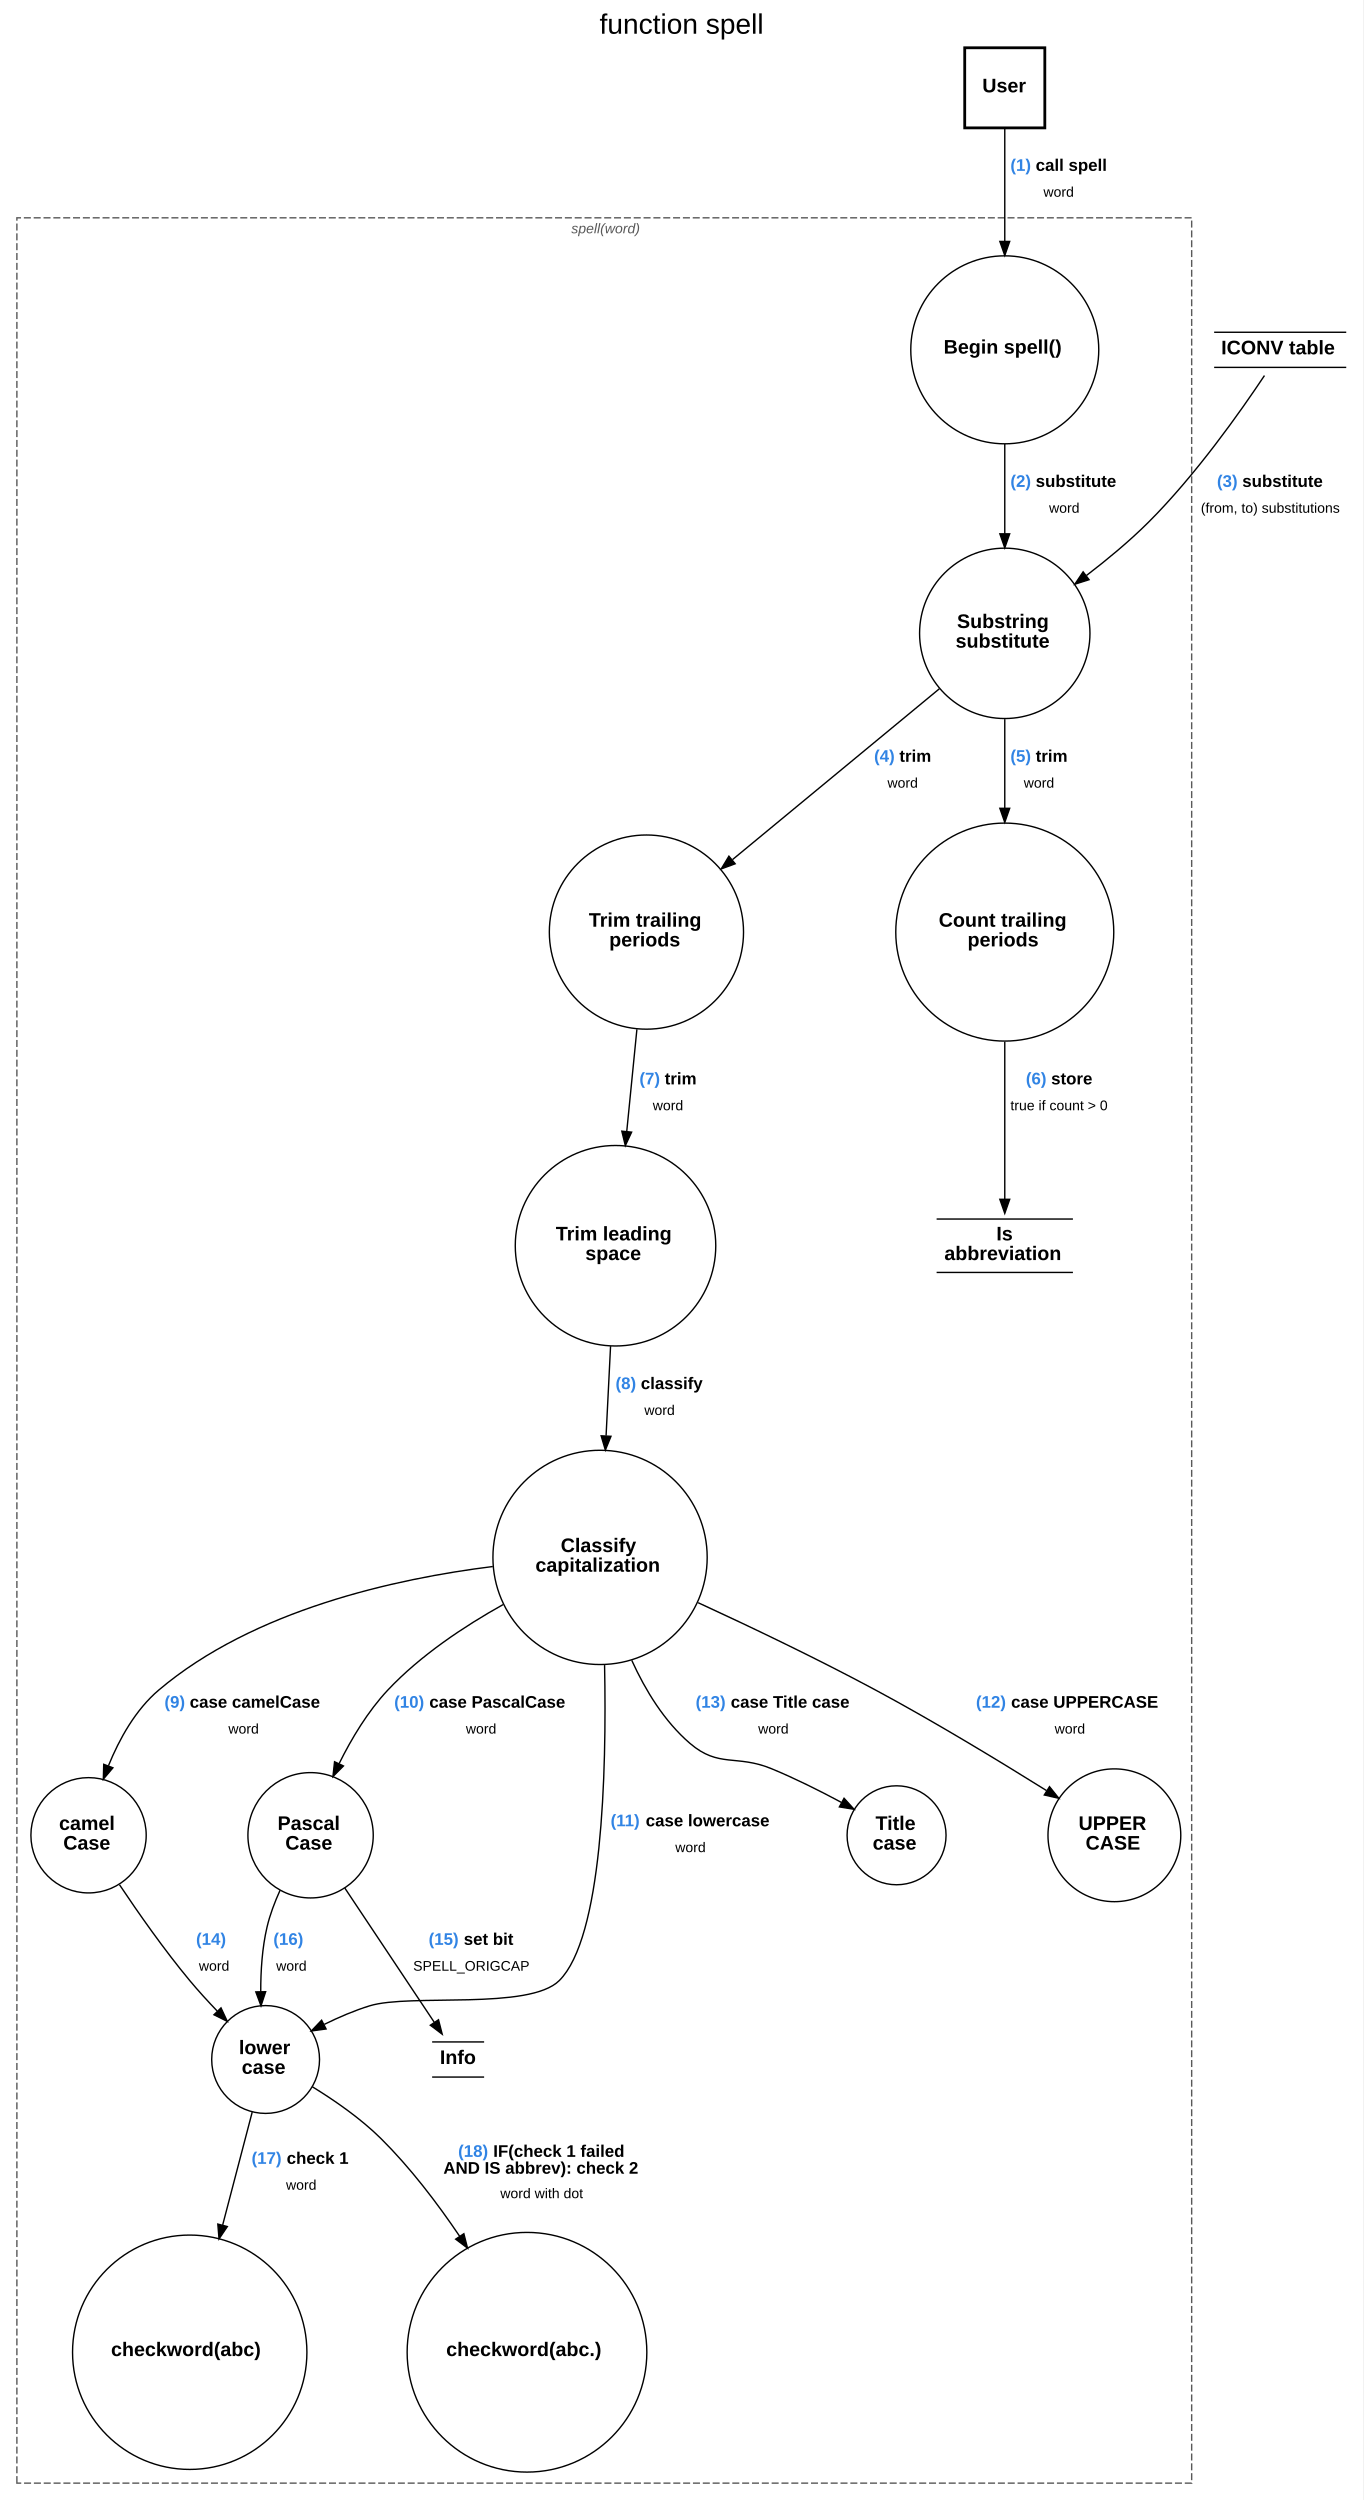
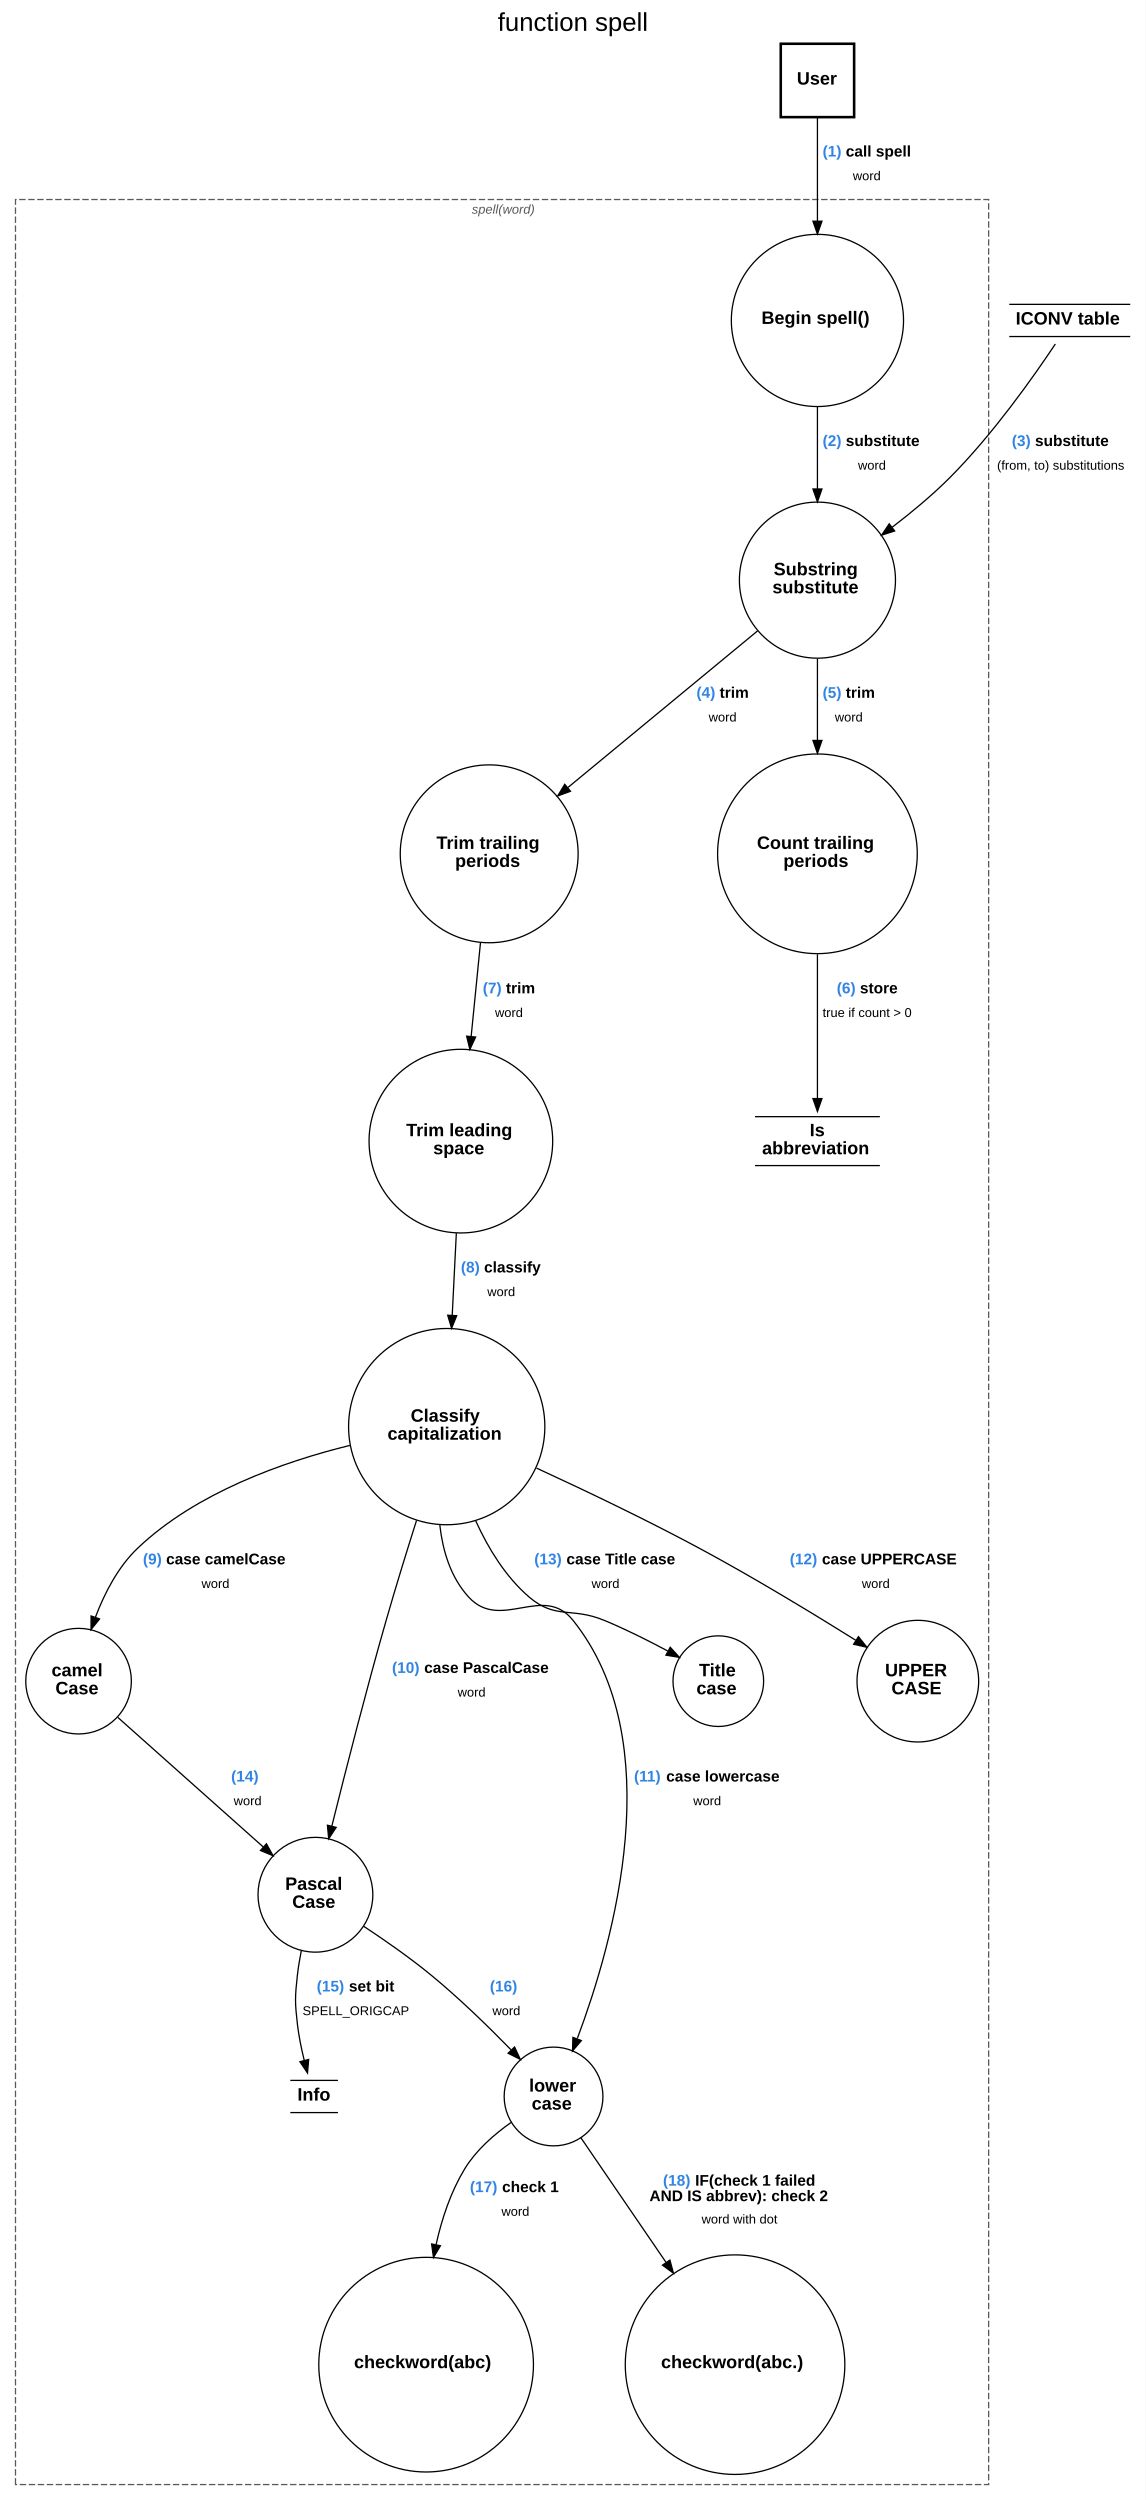
- <svg xmlns="http://www.w3.org/2000/svg" width="970pt" height="1779pt" viewBox="0.00 0.00 970.00 1779.05">
-   <g id="graph0" class="graph" transform="scale(1 1) rotate(0) translate(4 1775.05)">
-     <polygon fill="white" stroke="none" points="-4,4 -4,-1775.05 966,-1775.05 966,4 -4,4" />
-     <text text-anchor="middle" x="481" y="-1751.05" font-family="Arial" font-size="20.00">function spell</text>
+ <svg xmlns="http://www.w3.org/2000/svg" width="890pt" height="1942pt" viewBox="0.00 0.00 890.00 1942.14">
+   <g id="graph0" class="graph" transform="scale(1 1) rotate(0) translate(4 1938.14)">
+     <polygon fill="white" stroke="none" points="-4,4 -4,-1938.14 886,-1938.14 886,4 -4,4" />
+     <text text-anchor="middle" x="441" y="-1914.14" font-family="Arial" font-size="20.00">function spell</text>
    <g id="clust1" class="cluster">
-       <polygon fill="none" stroke="#595959" stroke-dasharray="5,2" points="8,-8 8,-1620.05 844,-1620.05 844,-8 8,-8" />
-       <text text-anchor="start" x="402.5" y="-1609.05" font-family="Arial" font-style="italic" font-size="10.00" fill="#595959">spell(word)</text>
+       <polygon fill="none" stroke="#595959" stroke-dasharray="5,2" points="8,-8 8,-1783.14 764,-1783.14 764,-8 8,-8" />
+       <text text-anchor="start" x="362.5" y="-1772.14" font-family="Arial" font-style="italic" font-size="10.00" fill="#595959">spell(word)</text>
    </g>
    <g id="node1" class="node">
-       <polygon fill="none" stroke="black" stroke-width="2" points="739.5,-1741.05 682.5,-1741.05 682.5,-1684.05 739.5,-1684.05 739.5,-1741.05" />
-       <text text-anchor="start" x="695" y="-1709.35" font-family="Arial" font-weight="bold" font-size="14.00">User</text>
+       <polygon fill="none" stroke="black" stroke-width="2" points="659.5,-1904.14 602.5,-1904.14 602.5,-1847.14 659.5,-1847.14 659.5,-1904.14" />
+       <text text-anchor="start" x="615" y="-1872.44" font-family="Arial" font-weight="bold" font-size="14.00">User</text>
    </g>
    <g id="node3" class="node">
-       <ellipse fill="none" stroke="black" cx="711" cy="-1526.11" rx="66.888" ry="66.888" />
-       <text text-anchor="start" x="667.5" y="-1523.41" font-family="Arial" font-weight="bold" font-size="14.00">Begin spell()</text>
+       <ellipse fill="none" stroke="black" cx="631" cy="-1689.2" rx="66.888" ry="66.888" />
+       <text text-anchor="start" x="587.5" y="-1686.5" font-family="Arial" font-weight="bold" font-size="14.00">Begin spell()</text>
    </g>
    <g id="edge1" class="edge">
-       <path fill="none" stroke="black" d="M711,-1683.94C711,-1662.54 711,-1631.82 711,-1603.23" />
-       <polygon fill="black" stroke="black" points="714.5,-1603.23 711,-1593.23 707.5,-1603.23 714.5,-1603.23" />
-       <text text-anchor="start" x="715" y="-1653.45" font-family="Arial" font-weight="bold" font-size="12.00" fill="#3184e4">(1) </text>
-       <text text-anchor="start" x="733" y="-1653.45" font-family="Arial" font-weight="bold" font-size="12.00">call spell</text>
-       <text text-anchor="start" x="738.5" y="-1635.05" font-family="Arial" font-size="10.00">word</text>
+       <path fill="none" stroke="black" d="M631,-1847.03C631,-1825.64 631,-1794.92 631,-1766.33" />
+       <polygon fill="black" stroke="black" points="634.5,-1766.32 631,-1756.32 627.5,-1766.32 634.5,-1766.32" />
+       <text text-anchor="start" x="635" y="-1816.54" font-family="Arial" font-weight="bold" font-size="12.00" fill="#3184e4">(1) </text>
+       <text text-anchor="start" x="653" y="-1816.54" font-family="Arial" font-weight="bold" font-size="12.00">call spell</text>
+       <text text-anchor="start" x="658.5" y="-1798.14" font-family="Arial" font-size="10.00">word</text>
    </g>
    <g id="node2" class="node">
-       <text text-anchor="start" x="865" y="-1522.91" font-family="Arial" font-weight="bold" font-size="14.00">ICONV table</text>
-       <polyline fill="none" stroke="black" points="860,-1513.61 954,-1513.61 " />
-       <polyline fill="none" stroke="black" points="954,-1538.61 860,-1538.61 " />
+       <text text-anchor="start" x="785" y="-1686" font-family="Arial" font-weight="bold" font-size="14.00">ICONV table</text>
+       <polyline fill="none" stroke="black" points="780,-1676.7 874,-1676.7 " />
+       <polyline fill="none" stroke="black" points="874,-1701.7 780,-1701.7 " />
    </g>
    <g id="node4" class="node">
-       <ellipse fill="none" stroke="black" cx="711" cy="-1324.35" rx="60.623" ry="60.623" />
-       <text text-anchor="start" x="677" y="-1328.15" font-family="Arial" font-weight="bold" font-size="14.00">Substring</text>
-       <text text-anchor="start" x="676" y="-1314.15" font-family="Arial" font-weight="bold" font-size="14.00">substitute</text>
+       <ellipse fill="none" stroke="black" cx="631" cy="-1487.45" rx="60.623" ry="60.623" />
+       <text text-anchor="start" x="597" y="-1491.25" font-family="Arial" font-weight="bold" font-size="14.00">Substring</text>
+       <text text-anchor="start" x="596" y="-1477.25" font-family="Arial" font-weight="bold" font-size="14.00">substitute</text>
    </g>
    <g id="edge3" class="edge">
-       <path fill="none" stroke="black" d="M895.809,-1507.8C879.361,-1483.08 846.919,-1436.91 813,-1403.16 799.678,-1389.91 784.058,-1376.94 769.101,-1365.5" />
-       <polygon fill="black" stroke="black" points="770.974,-1362.53 760.879,-1359.32 766.766,-1368.13 770.974,-1362.53" />
-       <text text-anchor="start" x="862" y="-1428.56" font-family="Arial" font-weight="bold" font-size="12.00" fill="#3184e4">(3) </text>
-       <text text-anchor="start" x="880" y="-1428.56" font-family="Arial" font-weight="bold" font-size="12.00">substitute</text>
-       <text text-anchor="start" x="850.5" y="-1410.16" font-family="Arial" font-size="10.00">(from, to) substitutions</text>
+       <path fill="none" stroke="black" d="M815.809,-1670.9C799.361,-1646.18 766.919,-1600.01 733,-1566.26 719.678,-1553 704.058,-1540.03 689.101,-1528.6" />
+       <polygon fill="black" stroke="black" points="690.974,-1525.63 680.879,-1522.41 686.766,-1531.22 690.974,-1525.63" />
+       <text text-anchor="start" x="782" y="-1591.66" font-family="Arial" font-weight="bold" font-size="12.00" fill="#3184e4">(3) </text>
+       <text text-anchor="start" x="800" y="-1591.66" font-family="Arial" font-weight="bold" font-size="12.00">substitute</text>
+       <text text-anchor="start" x="770.5" y="-1573.26" font-family="Arial" font-size="10.00">(from, to) substitutions</text>
    </g>
    <g id="edge2" class="edge">
-       <path fill="none" stroke="black" d="M711,-1459.14C711,-1438.64 711,-1415.96 711,-1395.2" />
-       <polygon fill="black" stroke="black" points="714.5,-1395.18 711,-1385.18 707.5,-1395.18 714.5,-1395.18" />
-       <text text-anchor="start" x="715" y="-1428.56" font-family="Arial" font-weight="bold" font-size="12.00" fill="#3184e4">(2) </text>
-       <text text-anchor="start" x="733" y="-1428.56" font-family="Arial" font-weight="bold" font-size="12.00">substitute</text>
-       <text text-anchor="start" x="742.5" y="-1410.16" font-family="Arial" font-size="10.00">word</text>
+       <path fill="none" stroke="black" d="M631,-1622.24C631,-1601.73 631,-1579.06 631,-1558.29" />
+       <polygon fill="black" stroke="black" points="634.5,-1558.27 631,-1548.27 627.5,-1558.27 634.5,-1558.27" />
+       <text text-anchor="start" x="635" y="-1591.66" font-family="Arial" font-weight="bold" font-size="12.00" fill="#3184e4">(2) </text>
+       <text text-anchor="start" x="653" y="-1591.66" font-family="Arial" font-weight="bold" font-size="12.00">substitute</text>
+       <text text-anchor="start" x="662.5" y="-1573.26" font-family="Arial" font-size="10.00">word</text>
    </g>
    <g id="node5" class="node">
-       <ellipse fill="none" stroke="black" cx="456" cy="-1111.76" rx="69.094" ry="69.094" />
-       <text text-anchor="start" x="415" y="-1115.56" font-family="Arial" font-weight="bold" font-size="14.00">Trim trailing</text>
-       <text text-anchor="start" x="429.5" y="-1101.56" font-family="Arial" font-weight="bold" font-size="14.00">periods</text>
+       <ellipse fill="none" stroke="black" cx="376" cy="-1274.85" rx="69.094" ry="69.094" />
+       <text text-anchor="start" x="335" y="-1278.65" font-family="Arial" font-weight="bold" font-size="14.00">Trim trailing</text>
+       <text text-anchor="start" x="349.5" y="-1264.65" font-family="Arial" font-weight="bold" font-size="14.00">periods</text>
    </g>
    <g id="edge4" class="edge">
-       <path fill="none" stroke="black" d="M664.526,-1284.97C623.193,-1250.83 562.462,-1200.68 517.189,-1163.29" />
-       <polygon fill="black" stroke="black" points="519.148,-1160.37 509.208,-1156.7 514.69,-1165.77 519.148,-1160.37" />
-       <text text-anchor="start" x="618" y="-1232.94" font-family="Arial" font-weight="bold" font-size="12.00" fill="#3184e4">(4) </text>
-       <text text-anchor="start" x="636" y="-1232.94" font-family="Arial" font-weight="bold" font-size="12.00">trim</text>
-       <text text-anchor="start" x="627.5" y="-1214.54" font-family="Arial" font-size="10.00">word</text>
+       <path fill="none" stroke="black" d="M584.526,-1448.06C543.193,-1413.93 482.462,-1363.77 437.189,-1326.39" />
+       <polygon fill="black" stroke="black" points="439.148,-1323.46 429.208,-1319.79 434.69,-1328.86 439.148,-1323.46" />
+       <text text-anchor="start" x="537" y="-1396.03" font-family="Arial" font-weight="bold" font-size="12.00" fill="#3184e4">(4) </text>
+       <text text-anchor="start" x="555" y="-1396.03" font-family="Arial" font-weight="bold" font-size="12.00">trim</text>
+       <text text-anchor="start" x="546.5" y="-1377.63" font-family="Arial" font-size="10.00">word</text>
    </g>
    <g id="node6" class="node">
-       <ellipse fill="none" stroke="black" cx="711" cy="-1111.76" rx="77.564" ry="77.564" />
-       <text text-anchor="start" x="664" y="-1115.56" font-family="Arial" font-weight="bold" font-size="14.00">Count trailing</text>
-       <text text-anchor="start" x="684.5" y="-1101.56" font-family="Arial" font-weight="bold" font-size="14.00">periods</text>
+       <ellipse fill="none" stroke="black" cx="631" cy="-1274.85" rx="77.564" ry="77.564" />
+       <text text-anchor="start" x="584" y="-1278.65" font-family="Arial" font-weight="bold" font-size="14.00">Count trailing</text>
+       <text text-anchor="start" x="604.5" y="-1264.65" font-family="Arial" font-weight="bold" font-size="14.00">periods</text>
    </g>
    <g id="edge5" class="edge">
-       <path fill="none" stroke="black" d="M711,-1263.28C711,-1243.55 711,-1221.21 711,-1199.88" />
-       <polygon fill="black" stroke="black" points="714.5,-1199.85 711,-1189.85 707.5,-1199.85 714.5,-1199.85" />
-       <text text-anchor="start" x="715" y="-1232.94" font-family="Arial" font-weight="bold" font-size="12.00" fill="#3184e4">(5) </text>
-       <text text-anchor="start" x="733" y="-1232.94" font-family="Arial" font-weight="bold" font-size="12.00">trim</text>
-       <text text-anchor="start" x="724.5" y="-1214.54" font-family="Arial" font-size="10.00">word</text>
+       <path fill="none" stroke="black" d="M631,-1426.38C631,-1406.65 631,-1384.3 631,-1362.98" />
+       <polygon fill="black" stroke="black" points="634.5,-1362.94 631,-1352.94 627.5,-1362.94 634.5,-1362.94" />
+       <text text-anchor="start" x="635" y="-1396.03" font-family="Arial" font-weight="bold" font-size="12.00" fill="#3184e4">(5) </text>
+       <text text-anchor="start" x="653" y="-1396.03" font-family="Arial" font-weight="bold" font-size="12.00">trim</text>
+       <text text-anchor="start" x="644.5" y="-1377.63" font-family="Arial" font-size="10.00">word</text>
    </g>
    <g id="node7" class="node">
-       <ellipse fill="none" stroke="black" cx="434" cy="-888.558" rx="71.336" ry="71.336" />
-       <text text-anchor="start" x="391.5" y="-892.358" font-family="Arial" font-weight="bold" font-size="14.00">Trim leading</text>
-       <text text-anchor="start" x="412.5" y="-878.358" font-family="Arial" font-weight="bold" font-size="14.00">space</text>
+       <ellipse fill="none" stroke="black" cx="354" cy="-1051.65" rx="71.336" ry="71.336" />
+       <text text-anchor="start" x="311.5" y="-1055.45" font-family="Arial" font-weight="bold" font-size="14.00">Trim leading</text>
+       <text text-anchor="start" x="332.5" y="-1041.45" font-family="Arial" font-weight="bold" font-size="14.00">space</text>
    </g>
    <g id="edge7" class="edge">
-       <path fill="none" stroke="black" d="M449.22,-1042.59C446.933,-1019.59 444.359,-993.717 441.988,-969.876" />
-       <polygon fill="black" stroke="black" points="445.458,-969.401 440.986,-959.797 438.493,-970.094 445.458,-969.401" />
-       <text text-anchor="start" x="451" y="-1003.38" font-family="Arial" font-weight="bold" font-size="12.00" fill="#3184e4">(7) </text>
-       <text text-anchor="start" x="469" y="-1003.38" font-family="Arial" font-weight="bold" font-size="12.00">trim</text>
-       <text text-anchor="start" x="460.5" y="-984.975" font-family="Arial" font-size="10.00">word</text>
+       <path fill="none" stroke="black" d="M369.22,-1205.68C366.933,-1182.69 364.359,-1156.81 361.988,-1132.97" />
+       <polygon fill="black" stroke="black" points="365.458,-1132.5 360.986,-1122.89 358.493,-1133.19 365.458,-1132.5" />
+       <text text-anchor="start" x="371" y="-1166.47" font-family="Arial" font-weight="bold" font-size="12.00" fill="#3184e4">(7) </text>
+       <text text-anchor="start" x="389" y="-1166.47" font-family="Arial" font-weight="bold" font-size="12.00">trim</text>
+       <text text-anchor="start" x="380.5" y="-1148.07" font-family="Arial" font-size="10.00">word</text>
    </g>
    <g id="node9" class="node">
-       <text text-anchor="start" x="705" y="-892.358" font-family="Arial" font-weight="bold" font-size="14.00">Is</text>
-       <text text-anchor="start" x="668" y="-878.358" font-family="Arial" font-weight="bold" font-size="14.00">abbreviation</text>
-       <polyline fill="none" stroke="black" points="662.5,-869.558 759.5,-869.558 " />
-       <polyline fill="none" stroke="black" points="759.5,-907.558 662.5,-907.558 " />
+       <text text-anchor="start" x="625" y="-1055.45" font-family="Arial" font-weight="bold" font-size="14.00">Is</text>
+       <text text-anchor="start" x="588" y="-1041.45" font-family="Arial" font-weight="bold" font-size="14.00">abbreviation</text>
+       <polyline fill="none" stroke="black" points="582.5,-1032.65 679.5,-1032.65 " />
+       <polyline fill="none" stroke="black" points="679.5,-1070.65 582.5,-1070.65 " />
    </g>
    <g id="edge6" class="edge">
-       <path fill="none" stroke="black" d="M711,-1033.7C711,-995.281 711,-950.893 711,-921.639" />
-       <polygon fill="black" stroke="black" points="714.5,-921.584 711,-911.584 707.5,-921.585 714.5,-921.584" />
-       <text text-anchor="start" x="726" y="-1003.38" font-family="Arial" font-weight="bold" font-size="12.00" fill="#3184e4">(6) </text>
-       <text text-anchor="start" x="744" y="-1003.38" font-family="Arial" font-weight="bold" font-size="12.00">store</text>
-       <text text-anchor="start" x="715" y="-984.975" font-family="Arial" font-size="10.00">true if count &gt; 0</text>
+       <path fill="none" stroke="black" d="M631,-1196.8C631,-1158.38 631,-1113.99 631,-1084.73" />
+       <polygon fill="black" stroke="black" points="634.5,-1084.68 631,-1074.68 627.5,-1084.68 634.5,-1084.68" />
+       <text text-anchor="start" x="646" y="-1166.47" font-family="Arial" font-weight="bold" font-size="12.00" fill="#3184e4">(6) </text>
+       <text text-anchor="start" x="664" y="-1166.47" font-family="Arial" font-weight="bold" font-size="12.00">store</text>
+       <text text-anchor="start" x="635" y="-1148.07" font-family="Arial" font-size="10.00">true if count &gt; 0</text>
    </g>
    <g id="node8" class="node">
-       <ellipse fill="none" stroke="black" cx="423" cy="-666.772" rx="76.235" ry="76.235" />
-       <text text-anchor="start" x="395" y="-670.572" font-family="Arial" font-weight="bold" font-size="14.00">Classify</text>
-       <text text-anchor="start" x="377" y="-656.572" font-family="Arial" font-weight="bold" font-size="14.00">capitalization</text>
+       <ellipse fill="none" stroke="black" cx="343" cy="-829.868" rx="76.235" ry="76.235" />
+       <text text-anchor="start" x="315" y="-833.668" font-family="Arial" font-weight="bold" font-size="14.00">Classify</text>
+       <text text-anchor="start" x="297" y="-819.668" font-family="Arial" font-weight="bold" font-size="14.00">capitalization</text>
    </g>
    <g id="edge8" class="edge">
-       <path fill="none" stroke="black" d="M430.474,-817.109C429.459,-796.824 428.34,-774.47 427.284,-753.374" />
-       <polygon fill="black" stroke="black" points="430.767,-752.946 426.772,-743.134 423.776,-753.296 430.767,-752.946" />
-       <text text-anchor="start" x="434" y="-786.54" font-family="Arial" font-weight="bold" font-size="12.00" fill="#3184e4">(8) </text>
-       <text text-anchor="start" x="452" y="-786.54" font-family="Arial" font-weight="bold" font-size="12.00">classify</text>
-       <text text-anchor="start" x="454.5" y="-768.14" font-family="Arial" font-size="10.00">word</text>
+       <path fill="none" stroke="black" d="M350.474,-980.205C349.459,-959.919 348.34,-937.566 347.284,-916.47" />
+       <polygon fill="black" stroke="black" points="350.767,-916.042 346.772,-906.229 343.776,-916.392 350.767,-916.042" />
+       <text text-anchor="start" x="354" y="-949.635" font-family="Arial" font-weight="bold" font-size="12.00" fill="#3184e4">(8) </text>
+       <text text-anchor="start" x="372" y="-949.635" font-family="Arial" font-weight="bold" font-size="12.00">classify</text>
+       <text text-anchor="start" x="374.5" y="-931.235" font-family="Arial" font-size="10.00">word</text>
    </g>
    <g id="node10" class="node">
-       <ellipse fill="none" stroke="black" cx="59" cy="-469.029" rx="41.024" ry="41.024" />
-       <text text-anchor="start" x="38" y="-472.829" font-family="Arial" font-weight="bold" font-size="14.00">camel</text>
-       <text text-anchor="start" x="41" y="-458.829" font-family="Arial" font-weight="bold" font-size="14.00">Case</text>
+       <ellipse fill="none" stroke="black" cx="57" cy="-632.124" rx="41.024" ry="41.024" />
+       <text text-anchor="start" x="36" y="-635.924" font-family="Arial" font-weight="bold" font-size="14.00">camel</text>
+       <text text-anchor="start" x="39" y="-621.924" font-family="Arial" font-weight="bold" font-size="14.00">Case</text>
    </g>
    <g id="edge9" class="edge">
-       <path fill="none" stroke="black" d="M346.685,-660.287C277.513,-651.661 176.375,-629.471 109,-572.405 92.472,-558.406 80.936,-537.652 73.144,-518.484" />
-       <polygon fill="black" stroke="black" points="76.341,-517.043 69.51,-508.944 69.8,-519.535 76.341,-517.043" />
-       <text text-anchor="start" x="113" y="-559.805" font-family="Arial" font-weight="bold" font-size="12.00" fill="#3184e4">(9) </text>
-       <text text-anchor="start" x="131" y="-559.805" font-family="Arial" font-weight="bold" font-size="12.00">case camelCase</text>
-       <text text-anchor="start" x="158.5" y="-541.405" font-family="Arial" font-size="10.00">word</text>
+       <path fill="none" stroke="black" d="M267.778,-815.284C215.902,-802.492 148.379,-778.61 103,-735.5 87.782,-721.043 77.226,-700.626 70.104,-681.824" />
+       <polygon fill="black" stroke="black" points="73.325,-680.435 66.685,-672.179 66.727,-682.774 73.325,-680.435" />
+       <text text-anchor="start" x="107" y="-722.9" font-family="Arial" font-weight="bold" font-size="12.00" fill="#3184e4">(9) </text>
+       <text text-anchor="start" x="125" y="-722.9" font-family="Arial" font-weight="bold" font-size="12.00">case camelCase</text>
+       <text text-anchor="start" x="152.5" y="-704.5" font-family="Arial" font-size="10.00">word</text>
    </g>
    <g id="node11" class="node">
-       <ellipse fill="none" stroke="black" cx="217" cy="-469.029" rx="44.596" ry="44.596" />
-       <text text-anchor="start" x="193.5" y="-472.829" font-family="Arial" font-weight="bold" font-size="14.00">Pascal</text>
-       <text text-anchor="start" x="199" y="-458.829" font-family="Arial" font-weight="bold" font-size="14.00">Case</text>
+       <ellipse fill="none" stroke="black" cx="241" cy="-466.2" rx="44.596" ry="44.596" />
+       <text text-anchor="start" x="217.5" y="-470" font-family="Arial" font-weight="bold" font-size="14.00">Pascal</text>
+       <text text-anchor="start" x="223" y="-456" font-family="Arial" font-weight="bold" font-size="14.00">Case</text>
    </g>
    <g id="edge10" class="edge">
-       <path fill="none" stroke="black" d="M353.969,-633.186C326.098,-617.619 295.129,-596.984 272,-572.405 257.812,-557.327 246.162,-537.888 237.294,-520.007" />
-       <polygon fill="black" stroke="black" points="240.379,-518.345 232.911,-510.829 234.062,-521.361 240.379,-518.345" />
-       <text text-anchor="start" x="276.5" y="-559.805" font-family="Arial" font-weight="bold" font-size="12.00" fill="#3184e4">(10) </text>
-       <text text-anchor="start" x="301.5" y="-559.805" font-family="Arial" font-weight="bold" font-size="12.00">case PascalCase</text>
-       <text text-anchor="start" x="327.5" y="-541.405" font-family="Arial" font-size="10.00">word</text>
+       <path fill="none" stroke="black" d="M319.539,-756.919C311.774,-732.433 303.266,-704.849 296,-679.5 280.459,-625.286 264.489,-562.733 253.789,-519.642" />
+       <polygon fill="black" stroke="black" points="257.121,-518.534 251.32,-509.668 250.326,-520.216 257.121,-518.534" />
+       <text text-anchor="start" x="300.5" y="-638.524" font-family="Arial" font-weight="bold" font-size="12.00" fill="#3184e4">(10) </text>
+       <text text-anchor="start" x="325.5" y="-638.524" font-family="Arial" font-weight="bold" font-size="12.00">case PascalCase</text>
+       <text text-anchor="start" x="351.5" y="-620.124" font-family="Arial" font-size="10.00">word</text>
    </g>
    <g id="node12" class="node">
-       <ellipse fill="none" stroke="black" cx="185" cy="-309.469" rx="38.368" ry="38.368" />
-       <text text-anchor="start" x="166" y="-313.269" font-family="Arial" font-weight="bold" font-size="14.00">lower</text>
-       <text text-anchor="start" x="168" y="-299.269" font-family="Arial" font-weight="bold" font-size="14.00">case</text>
+       <ellipse fill="none" stroke="black" cx="426" cy="-309.469" rx="38.368" ry="38.368" />
+       <text text-anchor="start" x="407" y="-313.269" font-family="Arial" font-weight="bold" font-size="14.00">lower</text>
+       <text text-anchor="start" x="409" y="-299.269" font-family="Arial" font-weight="bold" font-size="14.00">case</text>
    </g>
    <g id="edge11" class="edge">
-       <path fill="none" stroke="black" d="M426.212,-590.167C427.779,-511.656 424.535,-396.099 394,-365.652 372.568,-344.283 287.922,-356.57 259,-347.652 248.165,-344.312 236.983,-339.501 226.697,-334.442" />
-       <polygon fill="black" stroke="black" points="228.035,-331.195 217.537,-329.762 224.85,-337.429 228.035,-331.195" />
-       <text text-anchor="start" x="430.5" y="-475.429" font-family="Arial" font-weight="bold" font-size="12.00" fill="#3184e4">(11) </text>
-       <text text-anchor="start" x="455.5" y="-475.429" font-family="Arial" font-weight="bold" font-size="12.00">case lowercase</text>
-       <text text-anchor="start" x="476.5" y="-457.029" font-family="Arial" font-size="10.00">word</text>
+       <path fill="none" stroke="black" d="M337.638,-753.382C339.931,-733.09 346.193,-712.609 360,-697.5 384.878,-670.277 417.924,-708.267 441,-679.5 516.548,-585.32 472.845,-430.037 444.445,-354.489" />
+       <polygon fill="black" stroke="black" points="447.579,-352.886 440.724,-344.808 441.045,-355.398 447.579,-352.886" />
+       <text text-anchor="start" x="488.5" y="-554.148" font-family="Arial" font-weight="bold" font-size="12.00" fill="#3184e4">(11) </text>
+       <text text-anchor="start" x="513.5" y="-554.148" font-family="Arial" font-weight="bold" font-size="12.00">case lowercase</text>
+       <text text-anchor="start" x="534.5" y="-535.748" font-family="Arial" font-size="10.00">word</text>
    </g>
    <g id="node13" class="node">
-       <ellipse fill="none" stroke="black" cx="634" cy="-469.029" rx="35.211" ry="35.211" />
-       <text text-anchor="start" x="619" y="-472.829" font-family="Arial" font-weight="bold" font-size="14.00">Title</text>
-       <text text-anchor="start" x="617" y="-458.829" font-family="Arial" font-weight="bold" font-size="14.00">case</text>
+       <ellipse fill="none" stroke="black" cx="554" cy="-632.124" rx="35.211" ry="35.211" />
+       <text text-anchor="start" x="539" y="-635.924" font-family="Arial" font-weight="bold" font-size="14.00">Title</text>
+       <text text-anchor="start" x="537" y="-621.924" font-family="Arial" font-weight="bold" font-size="14.00">case</text>
    </g>
    <g id="edge13" class="edge">
-       <path fill="none" stroke="black" d="M445.553,-593.532C455.324,-572.004 468.806,-550.017 487,-534.405 507.483,-516.828 520.043,-526.682 545,-516.405 561.677,-509.537 579.419,-500.641 594.638,-492.479" />
-       <polygon fill="black" stroke="black" points="596.645,-495.371 603.756,-487.517 593.299,-489.223 596.645,-495.371" />
-       <text text-anchor="start" x="491" y="-559.805" font-family="Arial" font-weight="bold" font-size="12.00" fill="#3184e4">(13) </text>
-       <text text-anchor="start" x="516" y="-559.805" font-family="Arial" font-weight="bold" font-size="12.00">case Title case</text>
-       <text text-anchor="start" x="535.5" y="-541.405" font-family="Arial" font-size="10.00">word</text>
+       <path fill="none" stroke="black" d="M365.553,-756.627C375.324,-735.099 388.806,-713.113 407,-697.5 427.483,-679.923 440.043,-689.778 465,-679.5 481.677,-672.632 499.419,-663.736 514.638,-655.574" />
+       <polygon fill="black" stroke="black" points="516.645,-658.467 523.756,-650.612 513.299,-652.318 516.645,-658.467" />
+       <text text-anchor="start" x="411" y="-722.9" font-family="Arial" font-weight="bold" font-size="12.00" fill="#3184e4">(13) </text>
+       <text text-anchor="start" x="436" y="-722.9" font-family="Arial" font-weight="bold" font-size="12.00">case Title case</text>
+       <text text-anchor="start" x="455.5" y="-704.5" font-family="Arial" font-size="10.00">word</text>
    </g>
    <g id="node14" class="node">
-       <ellipse fill="none" stroke="black" cx="789" cy="-469.029" rx="47.253" ry="47.253" />
-       <text text-anchor="start" x="763.5" y="-472.829" font-family="Arial" font-weight="bold" font-size="14.00">UPPER</text>
-       <text text-anchor="start" x="768.5" y="-458.829" font-family="Arial" font-weight="bold" font-size="14.00">CASE</text>
+       <ellipse fill="none" stroke="black" cx="709" cy="-632.124" rx="47.253" ry="47.253" />
+       <text text-anchor="start" x="683.5" y="-635.924" font-family="Arial" font-weight="bold" font-size="14.00">UPPER</text>
+       <text text-anchor="start" x="688.5" y="-621.924" font-family="Arial" font-weight="bold" font-size="14.00">CASE</text>
    </g>
    <g id="edge12" class="edge">
-       <path fill="none" stroke="black" d="M492.759,-634.553C530.563,-617.134 577.835,-594.537 619,-572.405 660.923,-549.865 707.107,-521.838 740.745,-500.81" />
-       <polygon fill="black" stroke="black" points="742.838,-503.628 749.45,-495.349 739.119,-497.698 742.838,-503.628" />
-       <text text-anchor="start" x="690.5" y="-559.805" font-family="Arial" font-weight="bold" font-size="12.00" fill="#3184e4">(12) </text>
-       <text text-anchor="start" x="715.5" y="-559.805" font-family="Arial" font-weight="bold" font-size="12.00">case UPPERCASE</text>
-       <text text-anchor="start" x="746.5" y="-541.405" font-family="Arial" font-size="10.00">word</text>
+       <path fill="none" stroke="black" d="M412.759,-797.649C450.563,-780.23 497.835,-757.632 539,-735.5 580.923,-712.961 627.107,-684.933 660.745,-663.905" />
+       <polygon fill="black" stroke="black" points="662.838,-666.723 669.45,-658.444 659.119,-660.793 662.838,-666.723" />
+       <text text-anchor="start" x="609.5" y="-722.9" font-family="Arial" font-weight="bold" font-size="12.00" fill="#3184e4">(12) </text>
+       <text text-anchor="start" x="634.5" y="-722.9" font-family="Arial" font-weight="bold" font-size="12.00">case UPPERCASE</text>
+       <text text-anchor="start" x="665.5" y="-704.5" font-family="Arial" font-size="10.00">word</text>
    </g>
    <g id="edge14" class="edge">
-       <path fill="none" stroke="black" d="M81.03,-433.824C94.653,-413.432 112.938,-387.371 131,-365.652 137.043,-358.387 143.852,-350.938 150.549,-343.957" />
-       <polygon fill="black" stroke="black" points="153.251,-346.2 157.728,-336.598 148.24,-341.312 153.251,-346.2" />
-       <text text-anchor="start" x="135.5" y="-391.052" font-family="Arial" font-weight="bold" font-size="12.00" fill="#3184e4">(14) </text>
-       <text text-anchor="start" x="137.5" y="-372.652" font-family="Arial" font-size="10.00">word</text>
+       <path fill="none" stroke="black" d="M87.384,-604.055C118.32,-576.495 166.458,-533.609 200.593,-503.198" />
+       <polygon fill="black" stroke="black" points="202.946,-505.79 208.085,-496.524 198.29,-500.563 202.946,-505.79" />
+       <text text-anchor="start" x="175.5" y="-554.148" font-family="Arial" font-weight="bold" font-size="12.00" fill="#3184e4">(14) </text>
+       <text text-anchor="start" x="177.5" y="-535.748" font-family="Arial" font-size="10.00">word</text>
    </g>
    <g id="edge16" class="edge">
-       <path fill="none" stroke="black" d="M195.286,-429.888C191.469,-421.493 188.062,-412.47 186,-403.652 182.557,-388.933 181.495,-372.544 181.533,-357.666" />
-       <polygon fill="black" stroke="black" points="185.033,-357.71 181.72,-347.647 178.034,-357.58 185.033,-357.71" />
-       <text text-anchor="start" x="190.5" y="-391.052" font-family="Arial" font-weight="bold" font-size="12.00" fill="#3184e4">(16) </text>
-       <text text-anchor="start" x="192.5" y="-372.652" font-family="Arial" font-size="10.00">word</text>
+       <path fill="none" stroke="black" d="M278.403,-441.753C295,-430.815 314.473,-417.231 331,-403.652 352.711,-385.815 375.235,-363.893 392.9,-345.794" />
+       <polygon fill="black" stroke="black" points="395.718,-347.915 400.156,-338.295 390.687,-343.048 395.718,-347.915" />
+       <text text-anchor="start" x="376.5" y="-391.052" font-family="Arial" font-weight="bold" font-size="12.00" fill="#3184e4">(16) </text>
+       <text text-anchor="start" x="378.5" y="-372.652" font-family="Arial" font-size="10.00">word</text>
    </g>
    <g id="node17" class="node">
-       <text text-anchor="start" x="309" y="-306.269" font-family="Arial" font-weight="bold" font-size="14.00">Info</text>
-       <polyline fill="none" stroke="black" points="303.5,-296.969 340.5,-296.969 " />
-       <polyline fill="none" stroke="black" points="340.5,-321.969 303.5,-321.969 " />
+       <text text-anchor="start" x="227" y="-306.269" font-family="Arial" font-weight="bold" font-size="14.00">Info</text>
+       <polyline fill="none" stroke="black" points="221.5,-296.969 258.5,-296.969 " />
+       <polyline fill="none" stroke="black" points="258.5,-321.969 221.5,-321.969 " />
    </g>
    <g id="edge15" class="edge">
-       <path fill="none" stroke="black" d="M241.353,-431.485C260.862,-402.21 287.734,-361.887 304.989,-335.995" />
-       <polygon fill="black" stroke="black" points="308.03,-337.742 310.663,-327.48 302.205,-333.861 308.03,-337.742" />
-       <text text-anchor="start" x="301" y="-391.052" font-family="Arial" font-weight="bold" font-size="12.00" fill="#3184e4">(15) </text>
-       <text text-anchor="start" x="326" y="-391.052" font-family="Arial" font-weight="bold" font-size="12.00">set bit</text>
-       <text text-anchor="start" x="290" y="-372.652" font-family="Arial" font-size="10.00">SPELL_ORIGCAP</text>
+       <path fill="none" stroke="black" d="M230.037,-422.7C228.778,-416.354 227.697,-409.86 227,-403.652 225.115,-386.869 225.051,-382.428 227,-365.652 228.078,-356.377 230.142,-346.397 232.314,-337.509" />
+       <polygon fill="black" stroke="black" points="235.739,-338.242 234.86,-327.684 228.963,-336.486 235.739,-338.242" />
+       <text text-anchor="start" x="242" y="-391.052" font-family="Arial" font-weight="bold" font-size="12.00" fill="#3184e4">(15) </text>
+       <text text-anchor="start" x="267" y="-391.052" font-family="Arial" font-weight="bold" font-size="12.00">set bit</text>
+       <text text-anchor="start" x="231" y="-372.652" font-family="Arial" font-size="10.00">SPELL_ORIGCAP</text>
    </g>
    <g id="node15" class="node">
-       <ellipse fill="none" stroke="black" cx="131" cy="-101.142" rx="83.386" ry="83.386" />
-       <text text-anchor="start" x="75" y="-98.442" font-family="Arial" font-weight="bold" font-size="14.00">checkword(abc)</text>
+       <ellipse fill="none" stroke="black" cx="327" cy="-101.142" rx="83.386" ry="83.386" />
+       <text text-anchor="start" x="271" y="-98.442" font-family="Arial" font-weight="bold" font-size="14.00">checkword(abc)</text>
    </g>
    <g id="edge17" class="edge">
-       <path fill="none" stroke="black" d="M175.47,-272.057C169.62,-249.704 161.852,-220.023 154.447,-191.729" />
-       <polygon fill="black" stroke="black" points="157.764,-190.582 151.846,-181.794 150.992,-192.354 157.764,-190.582" />
-       <text text-anchor="start" x="175" y="-235.185" font-family="Arial" font-weight="bold" font-size="12.00" fill="#3184e4">(17) </text>
-       <text text-anchor="start" x="200" y="-235.185" font-family="Arial" font-weight="bold" font-size="12.00">check 1</text>
-       <text text-anchor="start" x="199.5" y="-216.785" font-family="Arial" font-size="10.00">word</text>
+       <path fill="none" stroke="black" d="M393.178,-289.416C379.989,-280.142 365.842,-267.835 357,-253.285 346.255,-235.603 339.264,-214.809 334.739,-194.398" />
+       <polygon fill="black" stroke="black" points="338.134,-193.526 332.711,-184.424 331.274,-194.921 338.134,-193.526" />
+       <text text-anchor="start" x="361" y="-235.185" font-family="Arial" font-weight="bold" font-size="12.00" fill="#3184e4">(17) </text>
+       <text text-anchor="start" x="386" y="-235.185" font-family="Arial" font-weight="bold" font-size="12.00">check 1</text>
+       <text text-anchor="start" x="385.5" y="-216.785" font-family="Arial" font-size="10.00">word</text>
    </g>
    <g id="node16" class="node">
-       <ellipse fill="none" stroke="black" cx="371" cy="-101.142" rx="85.285" ry="85.285" />
-       <text text-anchor="start" x="313.5" y="-98.442" font-family="Arial" font-weight="bold" font-size="14.00">checkword(abc.)</text>
+       <ellipse fill="none" stroke="black" cx="567" cy="-101.142" rx="85.285" ry="85.285" />
+       <text text-anchor="start" x="509.5" y="-98.442" font-family="Arial" font-weight="bold" font-size="14.00">checkword(abc.)</text>
    </g>
    <g id="edge18" class="edge">
-       <path fill="none" stroke="black" d="M218.249,-290.067C234.062,-280.366 252.608,-267.528 267,-253.285 287.757,-232.741 306.987,-207.525 323.12,-183.618" />
-       <polygon fill="black" stroke="black" points="326.077,-185.493 328.695,-175.227 320.246,-181.619 326.077,-185.493" />
-       <text text-anchor="start" x="322" y="-240.185" font-family="Arial" font-weight="bold" font-size="12.00" fill="#3184e4">(18) </text>
-       <text text-anchor="start" x="347" y="-240.185" font-family="Arial" font-weight="bold" font-size="12.00">IF(check 1 failed</text>
-       <text text-anchor="start" x="311.5" y="-228.185" font-family="Arial" font-weight="bold" font-size="12.00">AND IS abbrev): check 2</text>
-       <text text-anchor="start" x="352" y="-210.785" font-family="Arial" font-size="10.00">word with dot</text>
+       <path fill="none" stroke="black" d="M447.109,-277.58C464.602,-251.982 490.249,-214.453 513.337,-180.668" />
+       <polygon fill="black" stroke="black" points="516.392,-182.4 519.145,-172.169 510.613,-178.451 516.392,-182.4" />
+       <text text-anchor="start" x="511" y="-240.185" font-family="Arial" font-weight="bold" font-size="12.00" fill="#3184e4">(18) </text>
+       <text text-anchor="start" x="536" y="-240.185" font-family="Arial" font-weight="bold" font-size="12.00">IF(check 1 failed</text>
+       <text text-anchor="start" x="500.5" y="-228.185" font-family="Arial" font-weight="bold" font-size="12.00">AND IS abbrev): check 2</text>
+       <text text-anchor="start" x="541" y="-210.785" font-family="Arial" font-size="10.00">word with dot</text>
    </g>
  </g>
</svg>
